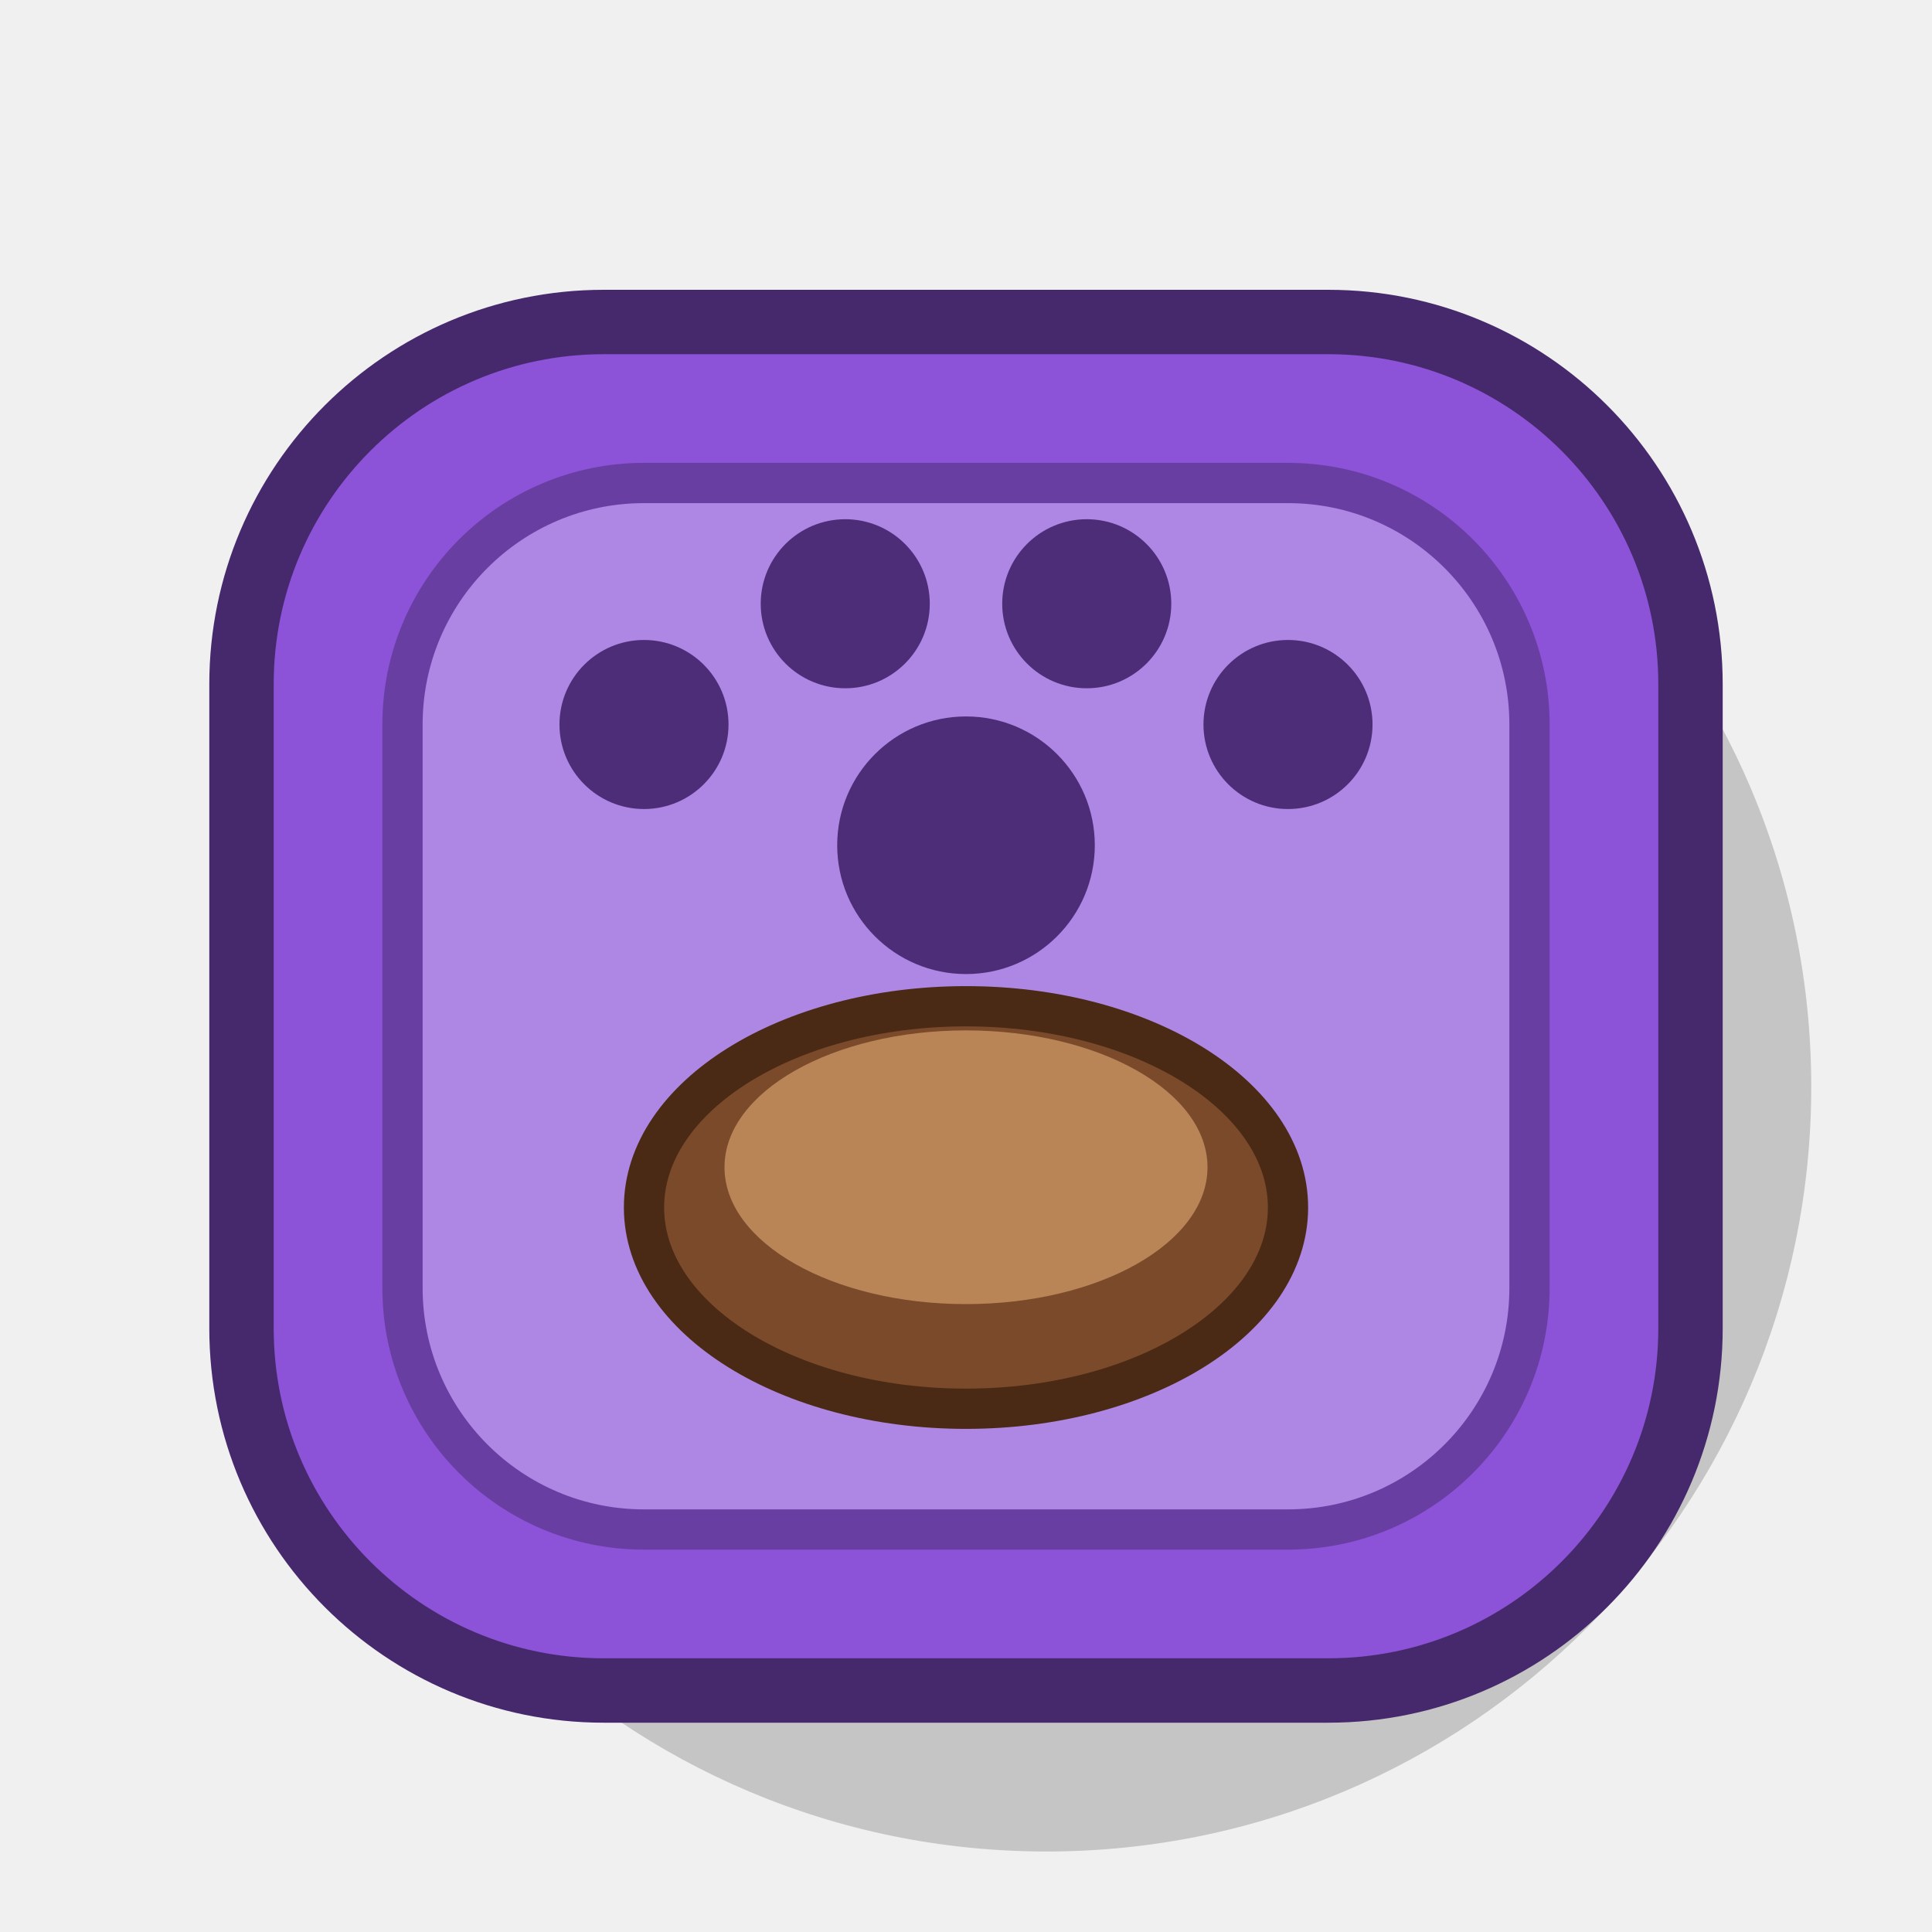
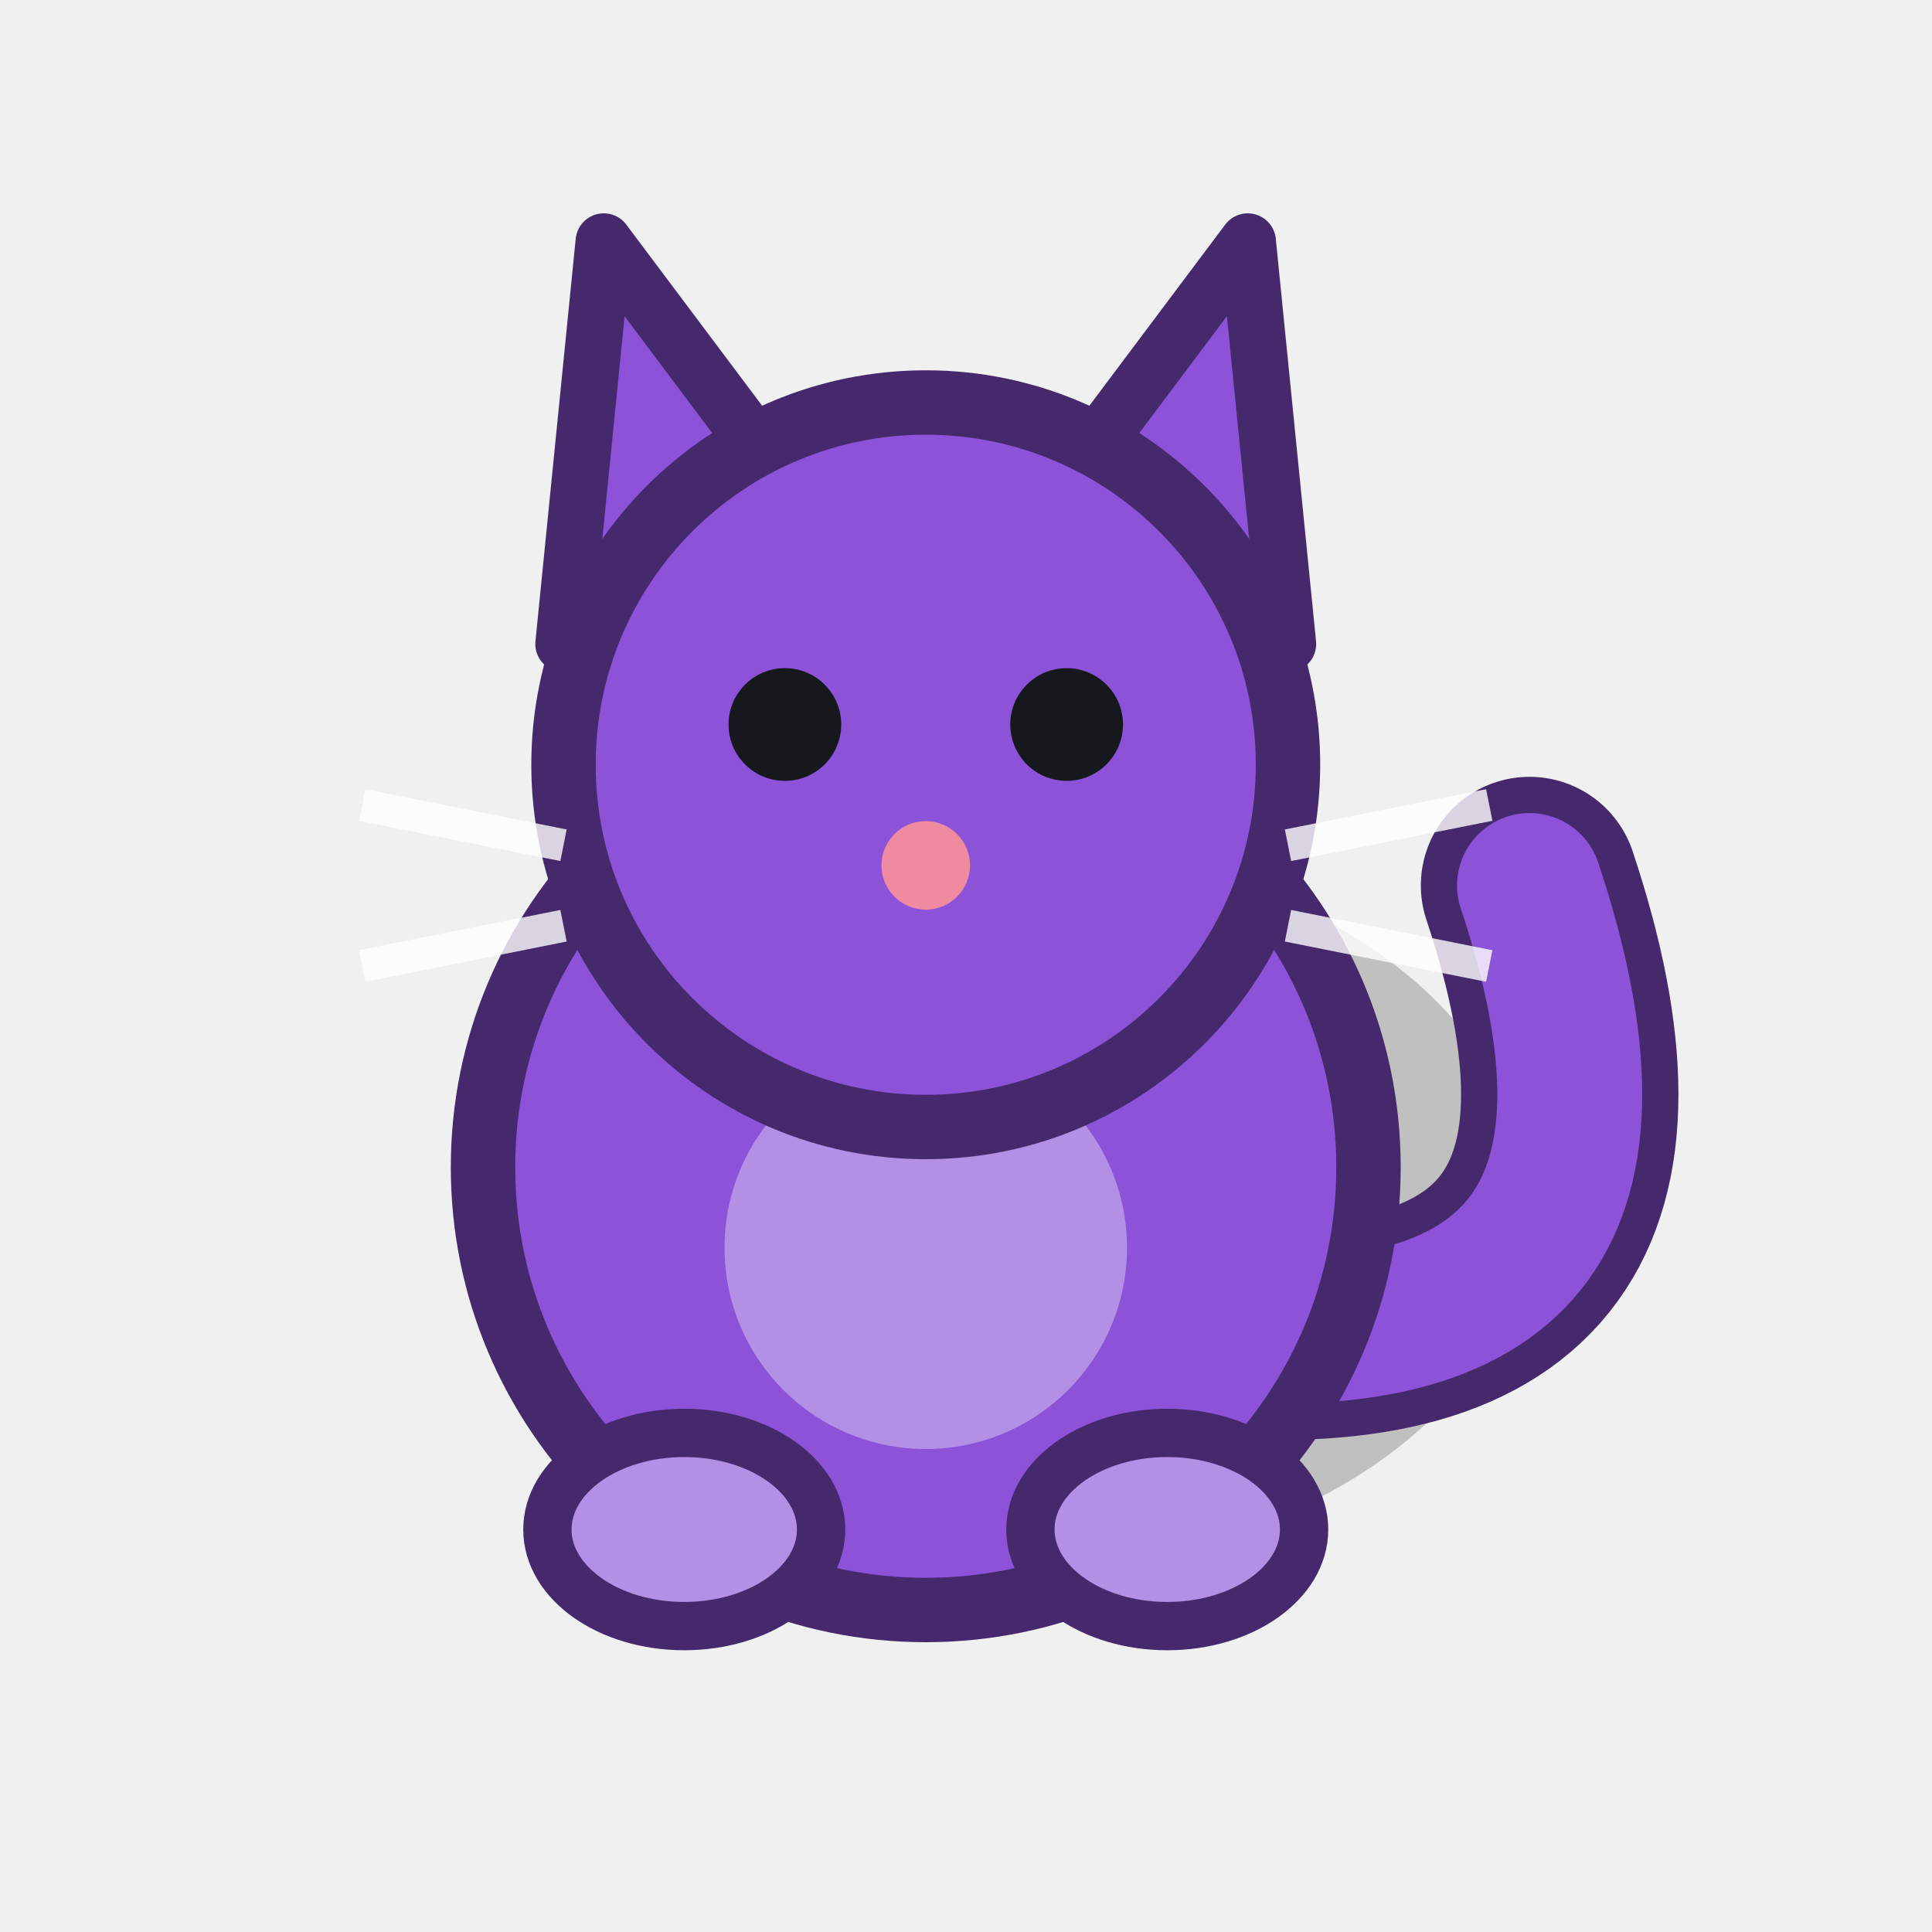
<svg xmlns="http://www.w3.org/2000/svg" width="96" height="96" viewBox="0 0 48 48">
-   <circle cx="26" cy="27" r="19" fill="#000" opacity="0.18" />
-   <rect x="6" y="8" width="36" height="34" rx="9" fill="#8c52d8" stroke="#46296c" stroke-width="1.6" />
-   <rect x="10" y="12" width="28" height="26" rx="6" fill="#ae86e4" stroke="#693ea2" stroke-width="1" />
-   <ellipse cx="24" cy="30" rx="8" ry="5" fill="#7a4a2b" stroke="#4a2a14" stroke-width="1" />
-   <ellipse cx="24" cy="29" rx="6" ry="3.4" fill="#b98557" />
-   <circle cx="16" cy="18" r="2.1" fill="#4d2d77" />
-   <circle cx="21" cy="15" r="2.1" fill="#4d2d77" />
-   <circle cx="27" cy="15" r="2.1" fill="#4d2d77" />
-   <circle cx="32" cy="18" r="2.1" fill="#4d2d77" />
-   <circle cx="24" cy="21" r="3.2" fill="#4d2d77" />
+   <ellipse cx="25" cy="30" rx="13" ry="9" fill="#000" opacity=".2" />
+   <path d="M30 33 Q42 34 38 22" fill="none" stroke="#46296c" stroke-width="5.4" stroke-linecap="round" />
+   <path d="M30 33 Q42 34 38 22" fill="none" stroke="#8c52d8" stroke-width="3.6" stroke-linecap="round" />
+   <circle cx="23" cy="29" r="11" fill="#8c52d8" stroke="#46296c" stroke-width="1.6" />
+   <circle cx="23" cy="31" r="5" fill="#b48fe6" />
+   <ellipse cx="17" cy="38" rx="3.4" ry="2.4" fill="#b48fe6" stroke="#46296c" stroke-width="1.2" />
+   <ellipse cx="29" cy="38" rx="3.4" ry="2.4" fill="#b48fe6" stroke="#46296c" stroke-width="1.2" />
+   <path d="M21 14 L15 6 L14 16Z" fill="#8c52d8" stroke="#46296c" stroke-width="1.4" stroke-linejoin="round" />
+   <path d="M25 14 L31 6 L32 16Z" fill="#8c52d8" stroke="#46296c" stroke-width="1.4" stroke-linejoin="round" />
+   <circle cx="23" cy="19" r="9" fill="#8c52d8" stroke="#46296c" stroke-width="1.6" />
+   <circle cx="19.5" cy="18" r="1.4" fill="#16181d" />
+   <circle cx="26.5" cy="18" r="1.4" fill="#16181d" />
+   <circle cx="23" cy="21.5" r="1.1" fill="#f08aa0" />
+   <path d="M14 21 L9 20 M14 23 L9 24 M32 21 L37 20 M32 23 L37 24" stroke="#fff" stroke-width=".8" opacity=".8" />
</svg>
